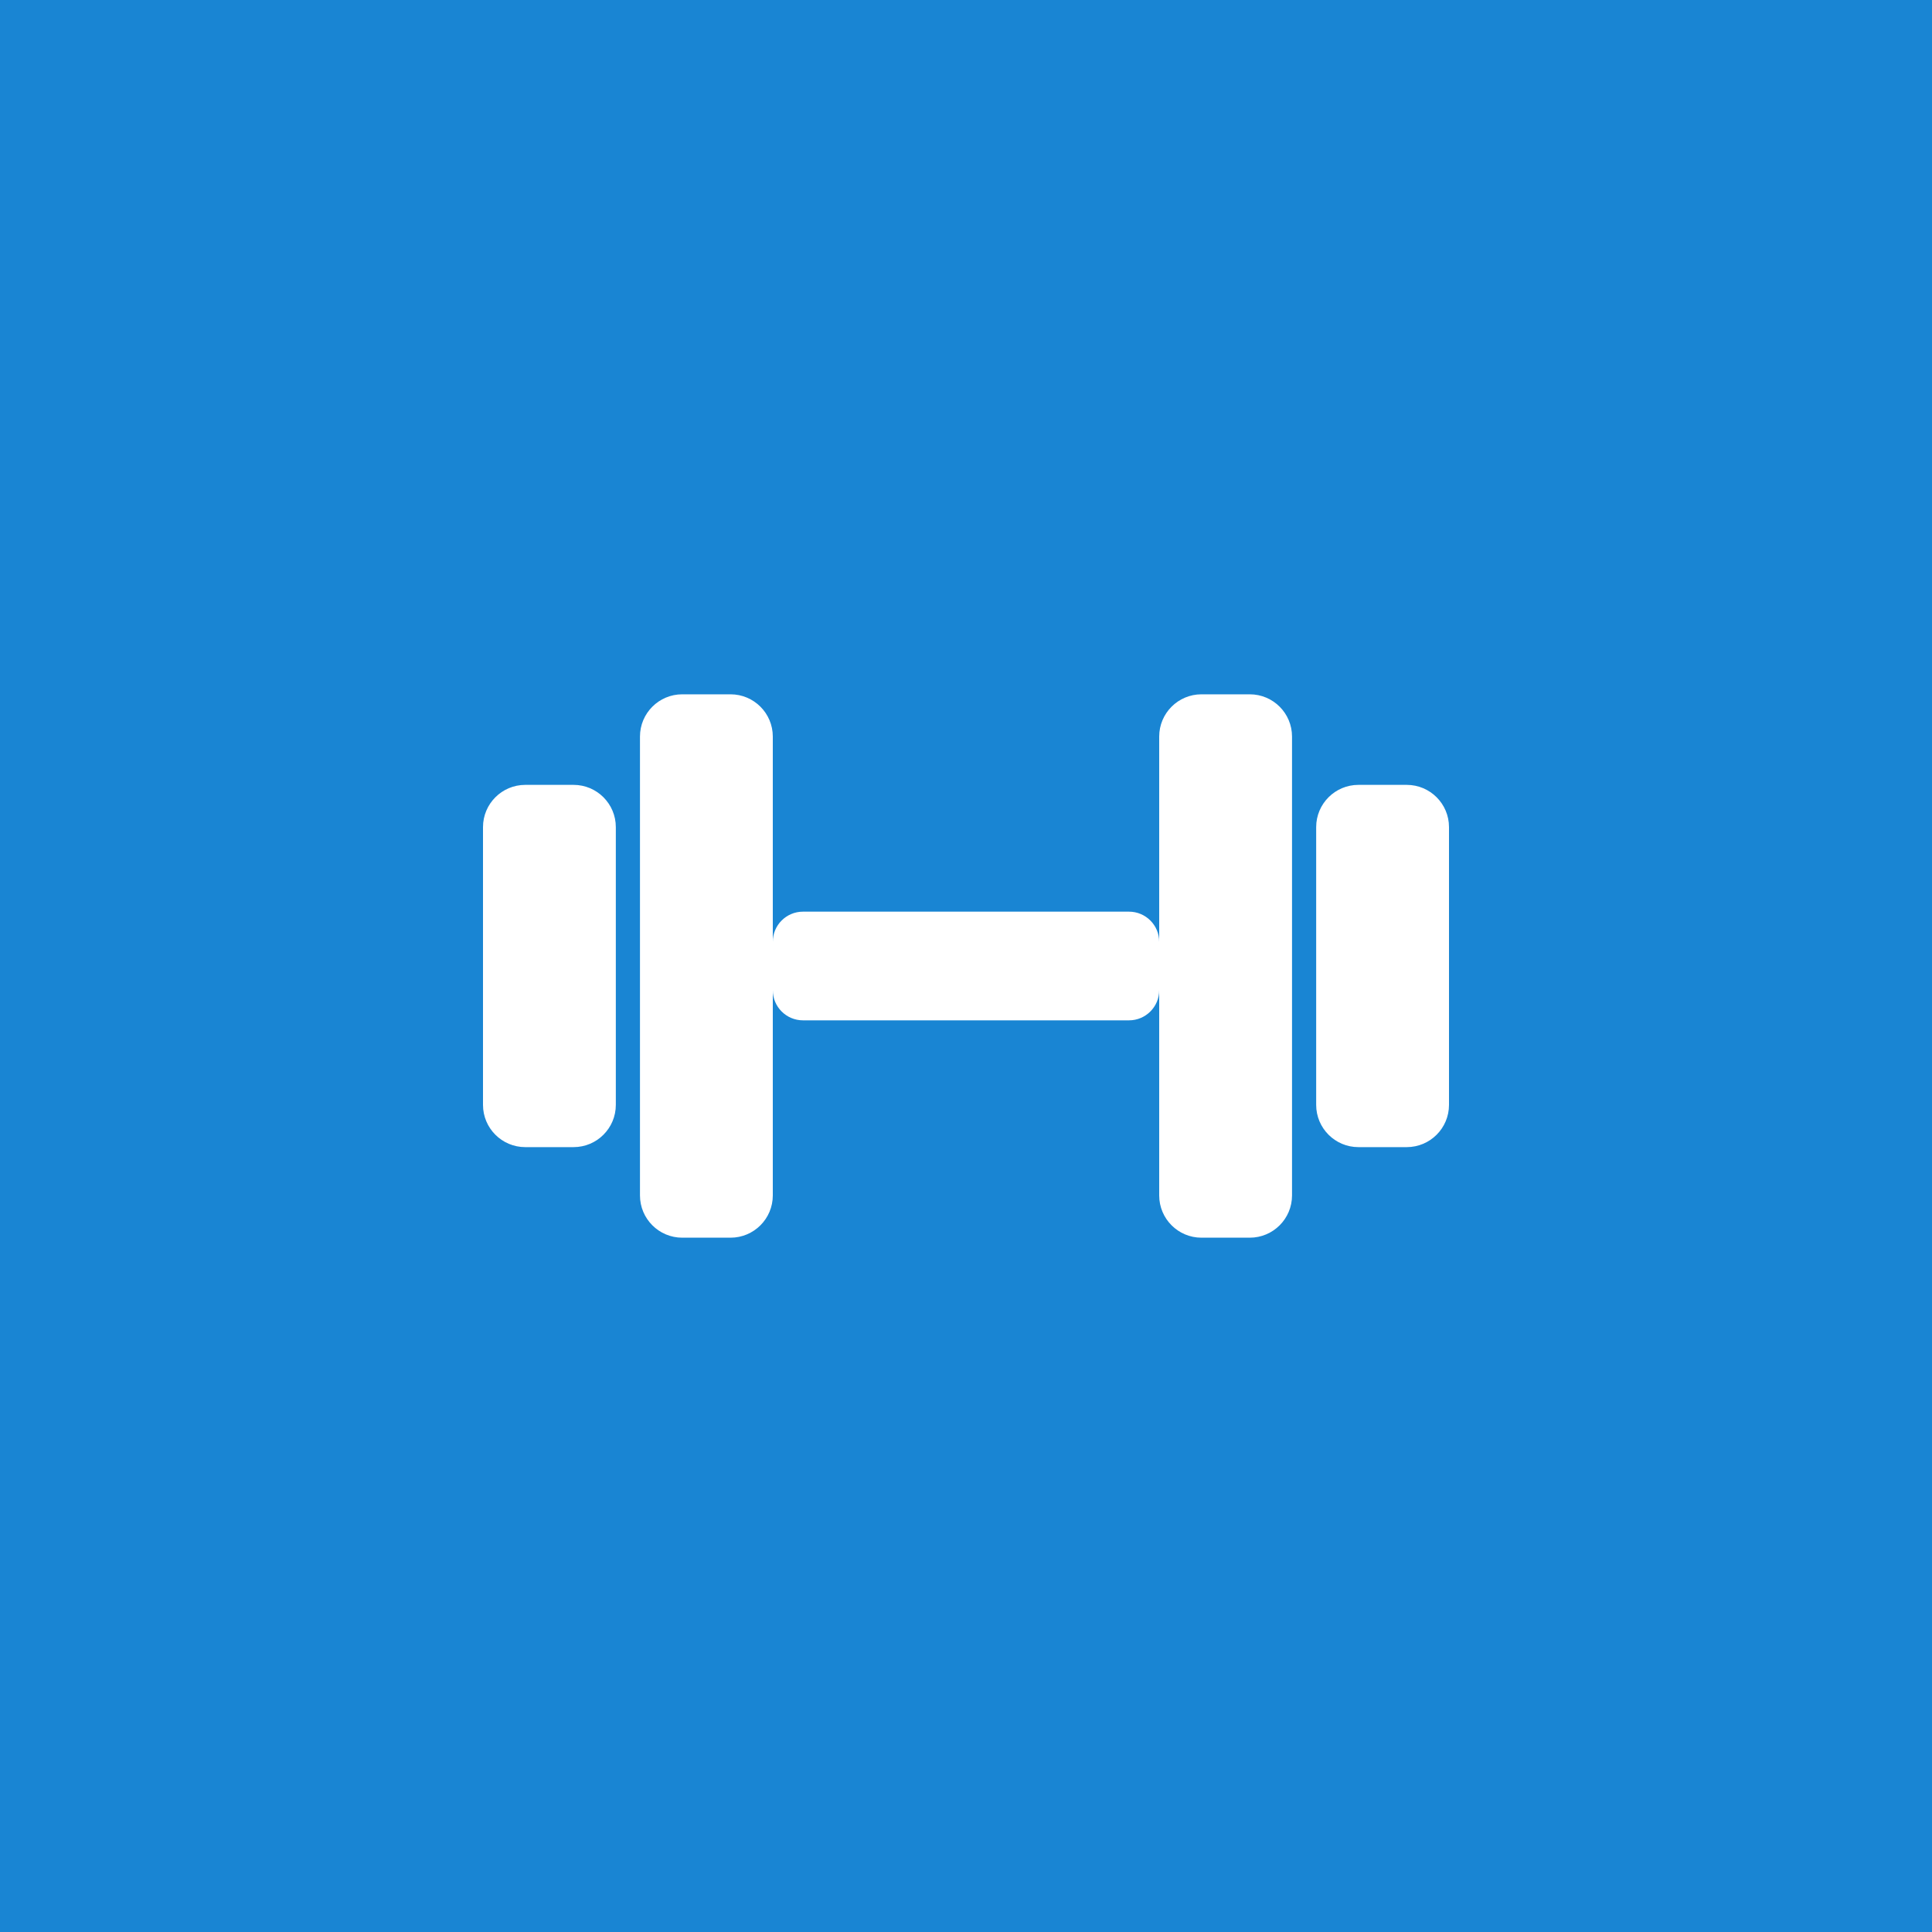
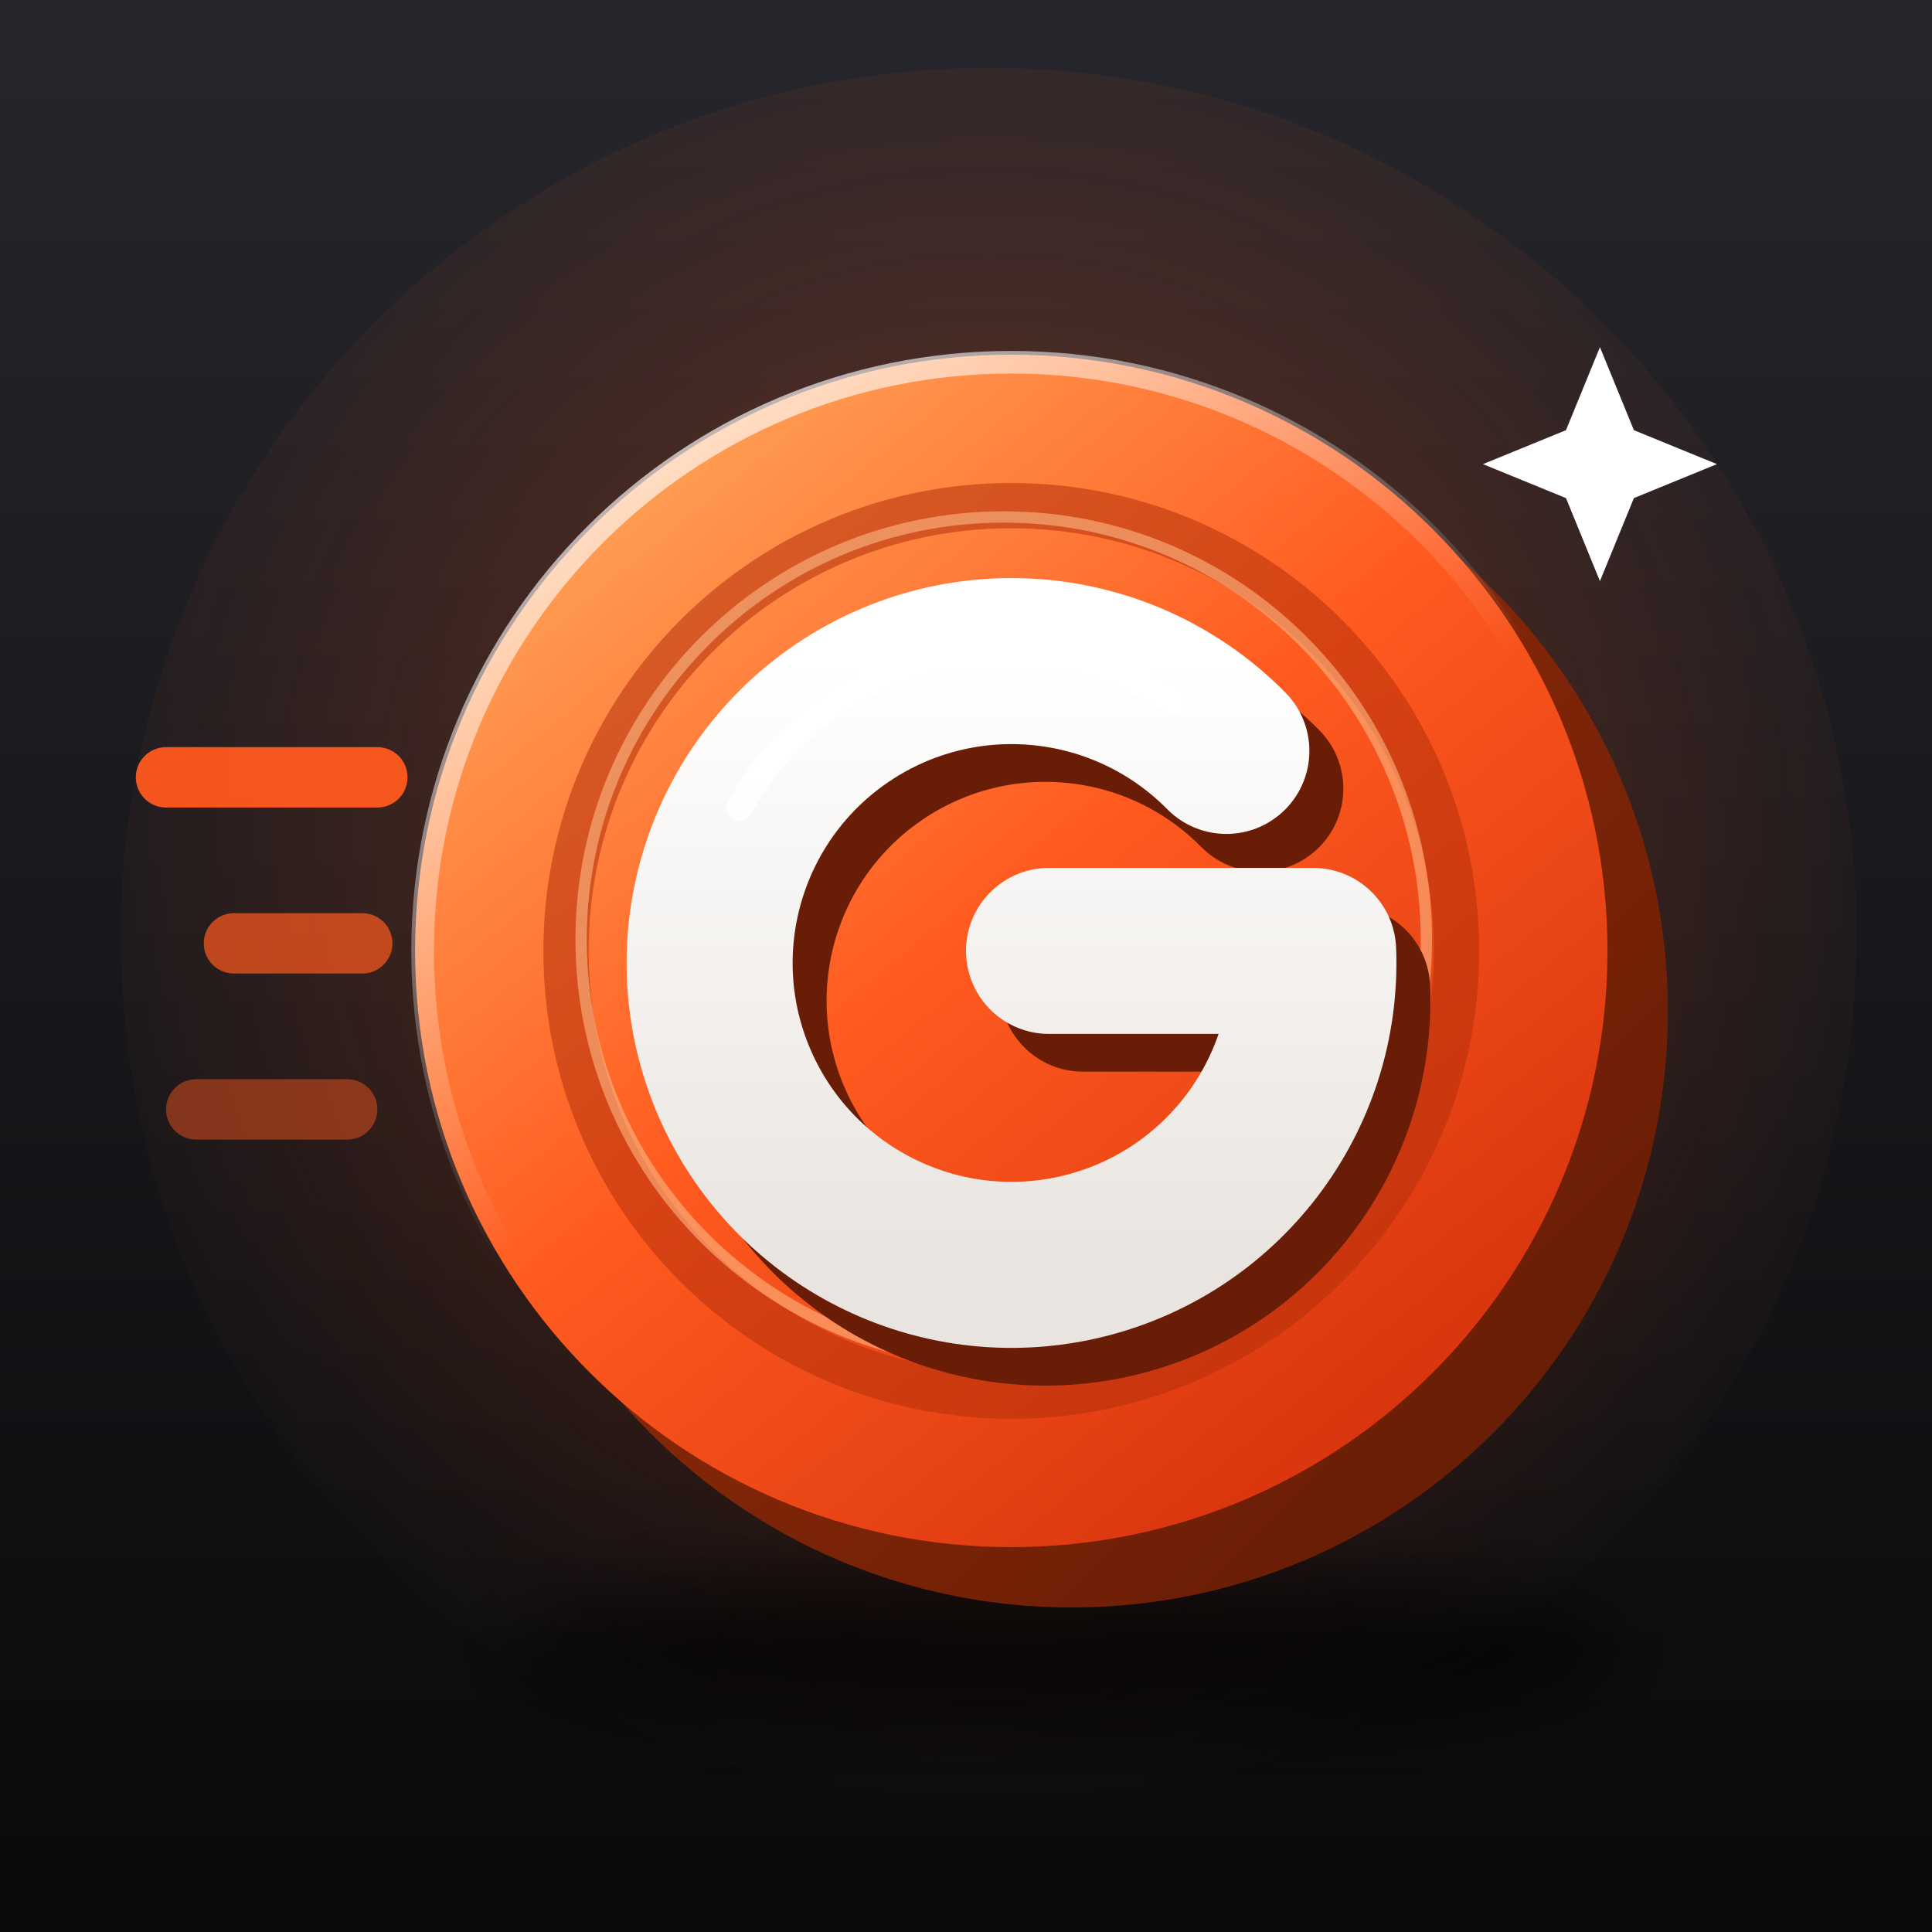
<svg xmlns="http://www.w3.org/2000/svg" viewBox="0 0 512 512">
-   <rect width="512" height="512" fill="#1985D3" />
-   <g fill="#ffffff" transform="translate(51.2 51.2) scale(0.8)">
-     <rect x="96" y="196" width="44" height="120" rx="14" />
-     <rect x="148" y="166" width="44" height="180" rx="14" />
-     <rect x="320" y="166" width="44" height="180" rx="14" />
-     <rect x="372" y="196" width="44" height="120" rx="14" />
-     <rect x="192" y="238" width="128" height="36" rx="10" />
+   <defs>
+     <linearGradient id="bg" x1="0" y1="0" x2="0" y2="1">
+       <stop offset="0" stop-color="#26262c" />
+       <stop offset="1" stop-color="#0a0a0c" />
+     </linearGradient>
+     <linearGradient id="plate" x1="0.15" y1="0.1" x2="0.85" y2="0.95">
+       <stop offset="0" stop-color="#ffa257" />
+       <stop offset="0.45" stop-color="#ff5a1f" />
+       <stop offset="1" stop-color="#d4300c" />
+     </linearGradient>
+     <linearGradient id="side" x1="0" y1="0" x2="1" y2="1">
+       <stop offset="0" stop-color="#a8320c" />
+       <stop offset="1" stop-color="#5e1a05" />
+     </linearGradient>
+     <linearGradient id="rim" x1="0.2" y1="0" x2="0.8" y2="1">
+       <stop offset="0" stop-color="#ffffff" stop-opacity="0.75" />
+       <stop offset="0.5" stop-color="#ffffff" stop-opacity="0" />
+     </linearGradient>
+     <linearGradient id="letter" x1="0" y1="0" x2="0" y2="1">
+       <stop offset="0" stop-color="#ffffff" />
+       <stop offset="1" stop-color="#e9e4df" />
+     </linearGradient>
+     <radialGradient id="glow" cx="0.5" cy="0.45" r="0.55">
+       <stop offset="0" stop-color="#ff5a1f" stop-opacity="0.35" />
+       <stop offset="1" stop-color="#ff5a1f" stop-opacity="0" />
+     </radialGradient>
+     <filter id="soft" x="-20%" y="-20%" width="140%" height="140%">
+       <feGaussianBlur stdDeviation="10" />
+     </filter>
+   </defs>
+   <rect width="512" height="512" fill="url(#bg)" />
+   <circle cx="262" cy="248" r="230" fill="url(#glow)" />
+   <g stroke="#ff5a1f" stroke-linecap="round">
+     <line x1="44" y1="206" x2="100" y2="206" stroke-width="16" stroke-opacity="0.95" />
+     <line x1="62" y1="250" x2="96" y2="250" stroke-width="16" stroke-opacity="0.7" />
+     <line x1="52" y1="294" x2="92" y2="294" stroke-width="16" stroke-opacity="0.45" />
  </g>
+   <ellipse cx="282" cy="438" rx="150" ry="24" fill="#000" opacity="0.55" filter="url(#soft)" />
+   <circle cx="284" cy="268" r="158" fill="url(#side)" />
+   <circle cx="268" cy="252" r="158" fill="url(#plate)" />
+   <circle cx="268" cy="252" r="156" fill="none" stroke="url(#rim)" stroke-width="6" />
+   <circle cx="268" cy="252" r="118" fill="none" stroke="#b5300c" stroke-opacity="0.55" stroke-width="12" />
+   <circle cx="266" cy="249" r="112" fill="none" stroke="#ffc08f" stroke-opacity="0.55" stroke-width="3" />
+   <path d="M325 199 A80 80 0 1 0 348 252 L 278 252" fill="none" stroke="#6a1d06" stroke-width="44" stroke-linecap="round" stroke-linejoin="round" transform="translate(9 10)" />
+   <path d="M325 199 A80 80 0 1 0 348 252 L 278 252" fill="none" stroke="url(#letter)" stroke-width="44" stroke-linecap="round" stroke-linejoin="round" />
+   <path d="M311 186 A80 80 0 0 0 196 214" fill="none" stroke="#ffffff" stroke-width="7" stroke-linecap="round" stroke-opacity="0.9" />
+   <path d="M424 92 l9 22 22 9 -22 9 -9 22 -9 -22 -22 -9 22 -9 z" fill="#ffffff" />
</svg>
